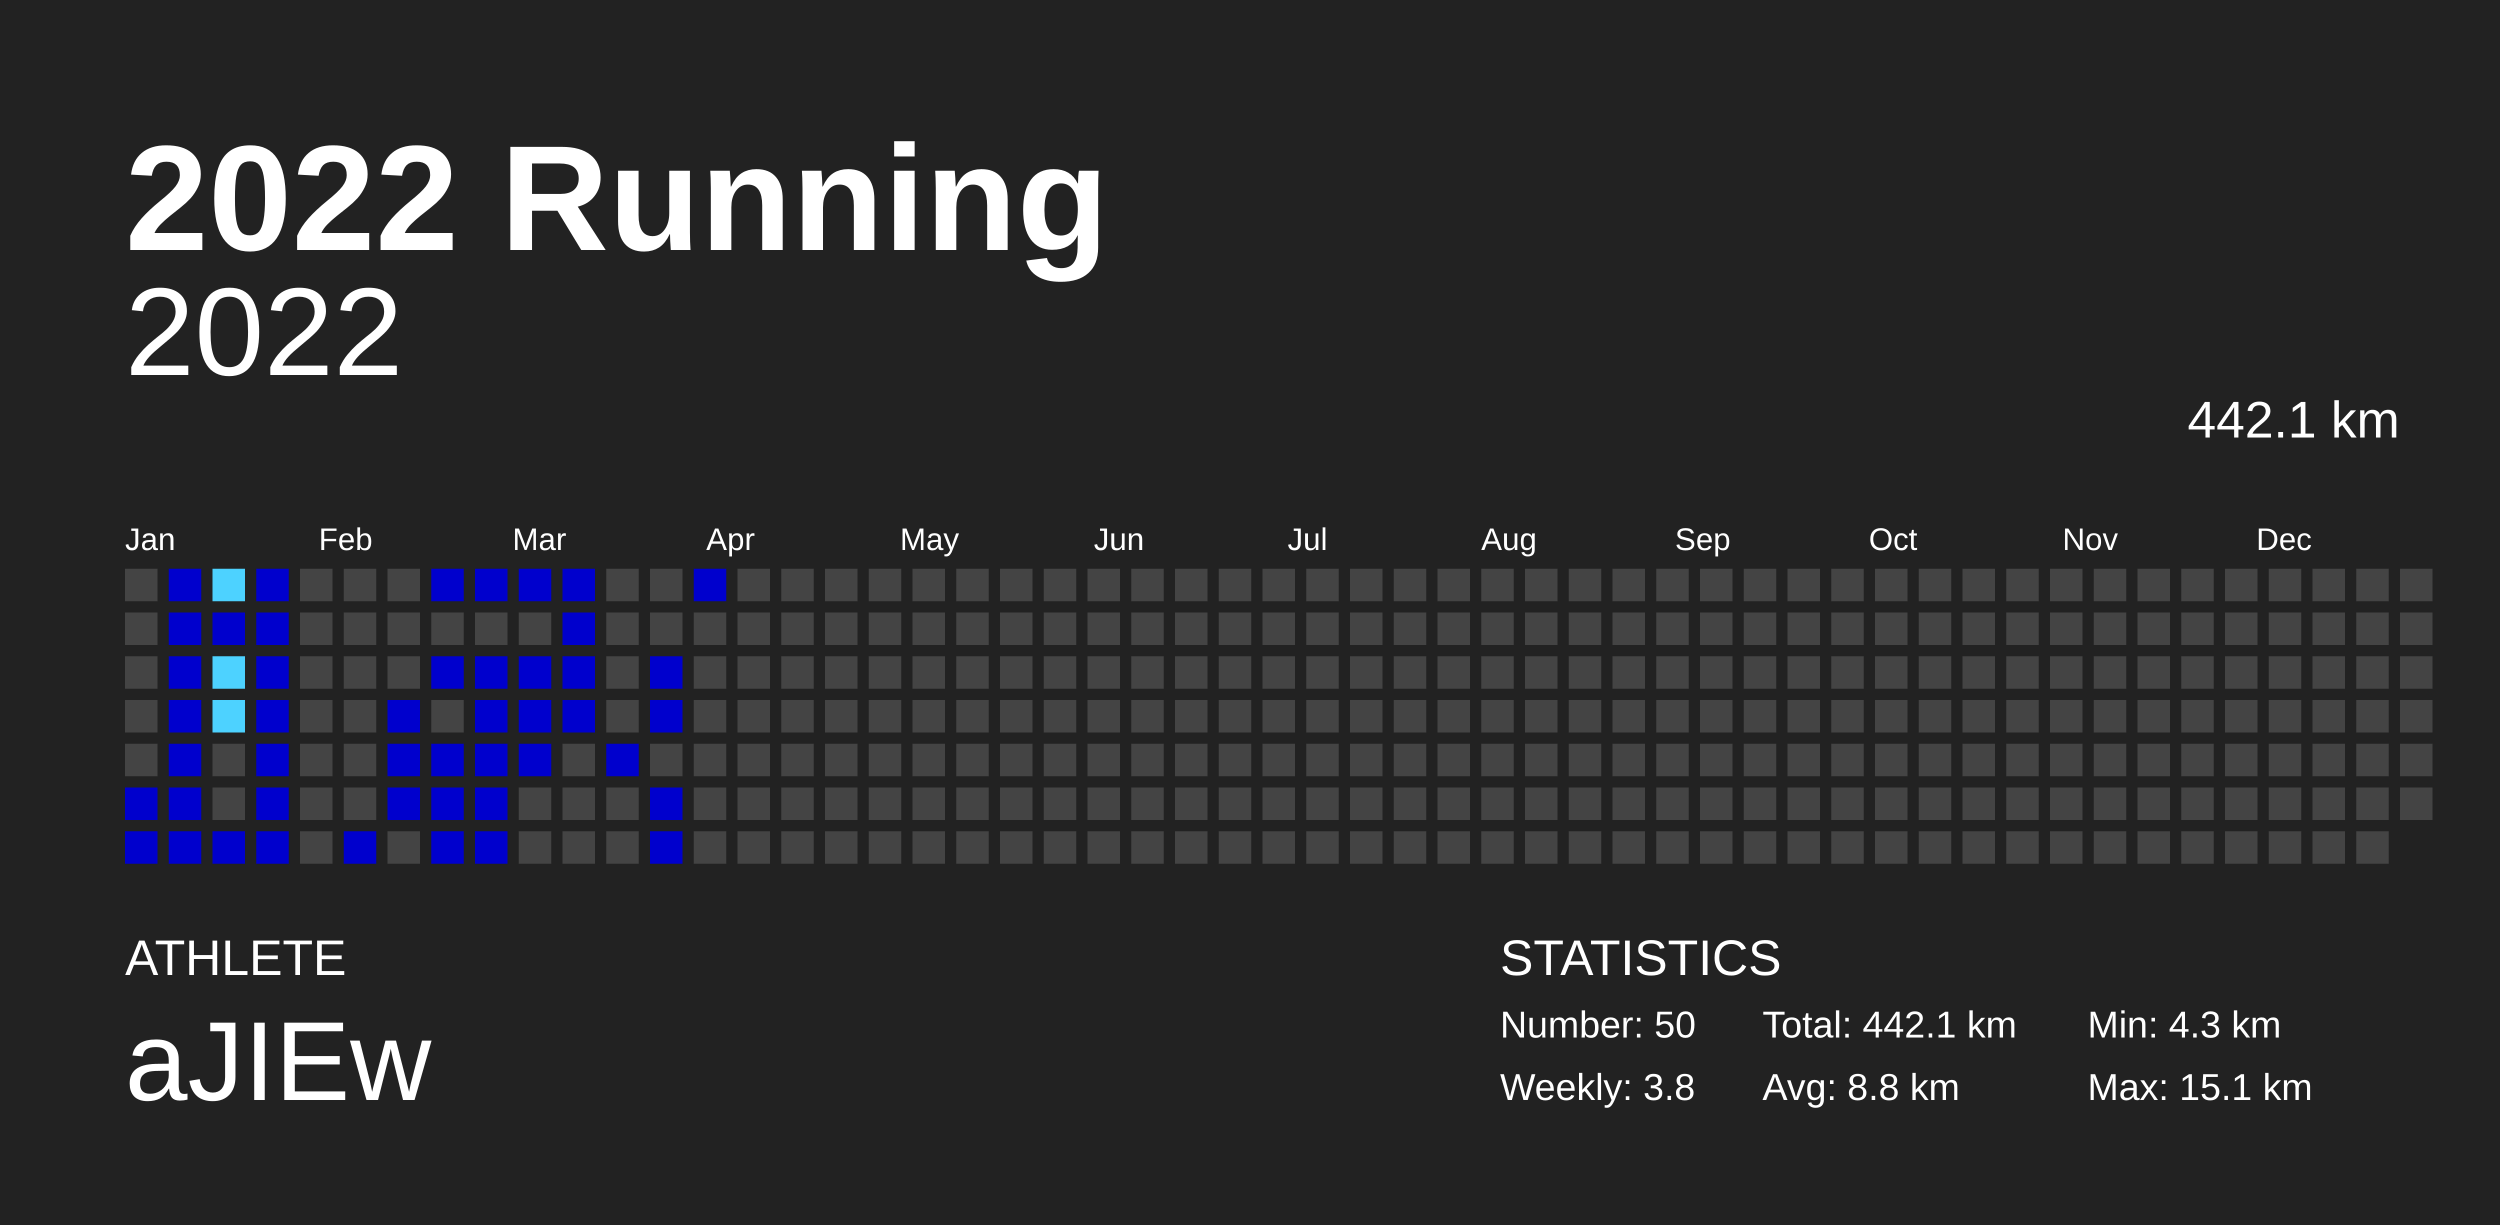
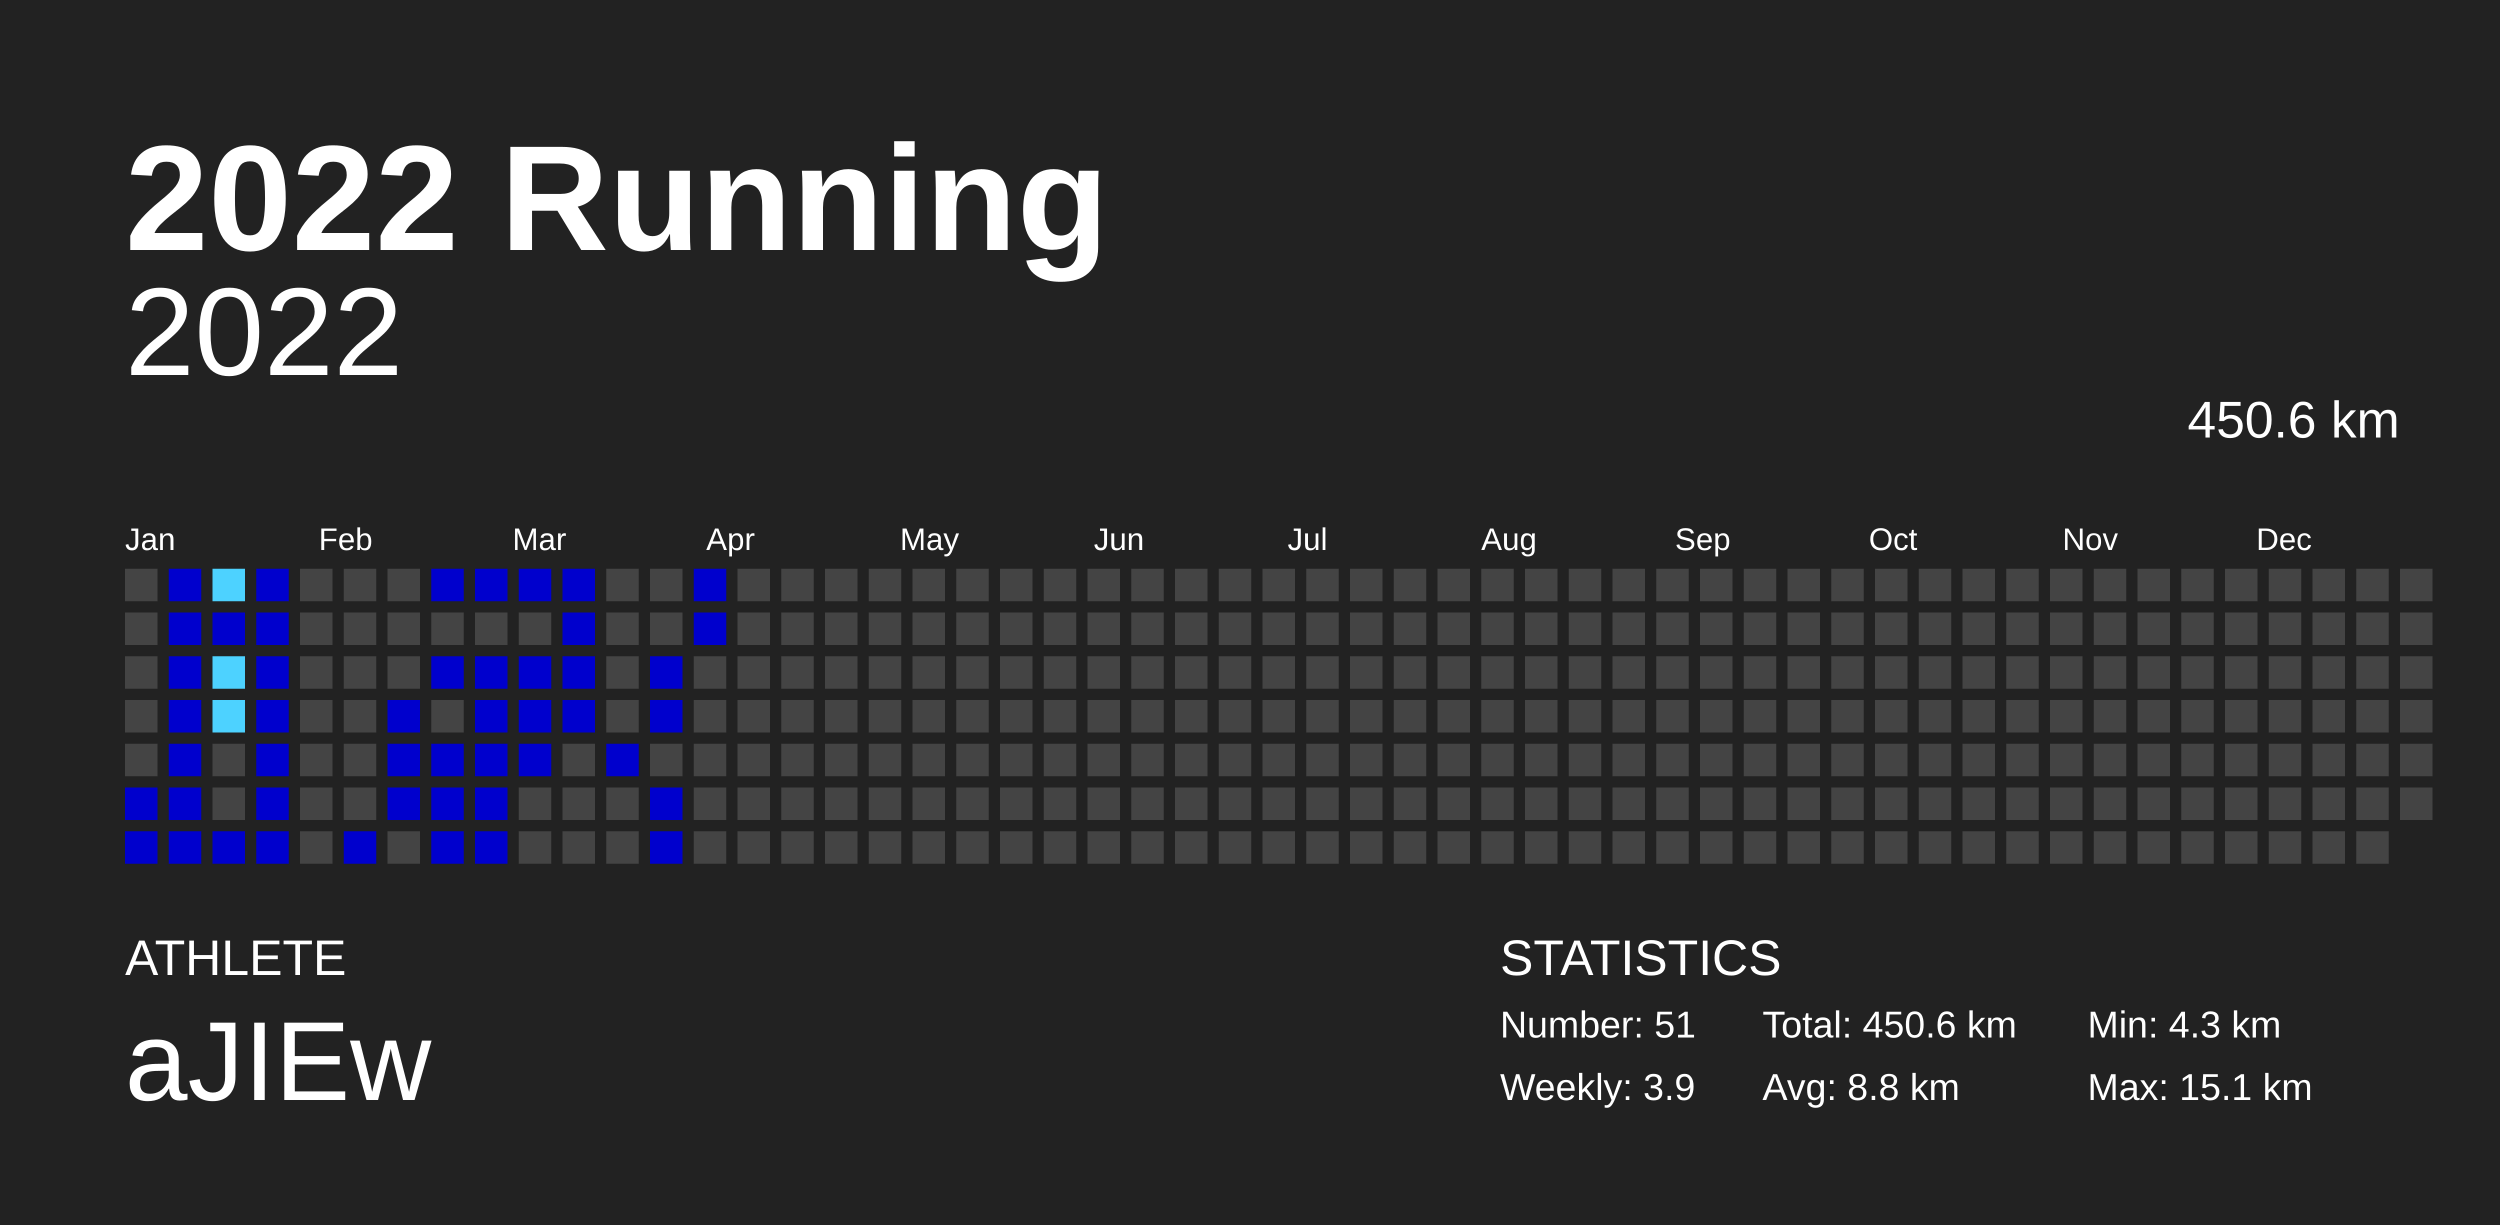
<svg xmlns="http://www.w3.org/2000/svg" baseProfile="full" height="98mm" version="1.1" viewBox="0,0,200,98" width="200mm">
  <defs />
  <rect fill="#222222" height="98" width="200" x="0" y="0" />
  <text fill="#FFFFFF" style="font-size:12px; font-family:Arial; font-weight:bold;" x="10" y="20">2022 Running</text>
  <text fill="#FFFFFF" style="font-size:4px; font-family:Arial" x="10" y="78">ATHLETE</text>
  <text fill="#FFFFFF" style="font-size:9px; font-family:Arial" x="10" y="88">aJIEw</text>
  <text fill="#FFFFFF" style="font-size:4px; font-family:Arial" x="120" y="78">STATISTICS</text>
-   <text fill="#FFFFFF" style="font-size:3px; font-family:Arial" x="120" y="83">Number: 50</text>
-   <text fill="#FFFFFF" style="font-size:3px; font-family:Arial" x="120" y="88">Weekly: 3.8</text>
-   <text fill="#FFFFFF" style="font-size:3px; font-family:Arial" x="141" y="83">Total: 442.1 km</text>
+   <text fill="#FFFFFF" style="font-size:3px; font-family:Arial" x="120" y="83">Number: 51</text>
+   <text fill="#FFFFFF" style="font-size:3px; font-family:Arial" x="120" y="88">Weekly: 3.9</text>
+   <text fill="#FFFFFF" style="font-size:3px; font-family:Arial" x="141" y="83">Total: 450.6 km</text>
  <text fill="#FFFFFF" style="font-size:3px; font-family:Arial" x="141" y="88">Avg: 8.8 km</text>
  <text fill="#FFFFFF" style="font-size:3px; font-family:Arial" x="167" y="83">Min: 4.3 km</text>
  <text fill="#FFFFFF" style="font-size:3px; font-family:Arial" x="167" y="88">Max: 15.1 km</text>
  <text alignment-baseline="hanging" fill="#FFFFFF" style="font-size:10.0px; font-family:Arial;" x="10" y="30">2022</text>
-   <text alignment-baseline="hanging" fill="#FFFFFF" style="font-size:4.125px; font-family:Arial;" x="175" y="35">442.1 km</text>
+   <text alignment-baseline="hanging" fill="#FFFFFF" style="font-size:4.125px; font-family:Arial;" x="175" y="35">450.6 km</text>
  <text fill="#FFFFFF" style="font-size:2.5px; font-family:Arial" x="10.0" y="44">Jan</text>
  <text fill="#FFFFFF" style="font-size:2.5px; font-family:Arial" x="25.5" y="44">Feb</text>
  <text fill="#FFFFFF" style="font-size:2.5px; font-family:Arial" x="41.0" y="44">Mar</text>
  <text fill="#FFFFFF" style="font-size:2.5px; font-family:Arial" x="56.5" y="44">Apr</text>
  <text fill="#FFFFFF" style="font-size:2.5px; font-family:Arial" x="72.0" y="44">May</text>
  <text fill="#FFFFFF" style="font-size:2.5px; font-family:Arial" x="87.5" y="44">Jun</text>
  <text fill="#FFFFFF" style="font-size:2.5px; font-family:Arial" x="103.0" y="44">Jul</text>
  <text fill="#FFFFFF" style="font-size:2.5px; font-family:Arial" x="118.5" y="44">Aug</text>
  <text fill="#FFFFFF" style="font-size:2.5px; font-family:Arial" x="134.0" y="44">Sep</text>
  <text fill="#FFFFFF" style="font-size:2.5px; font-family:Arial" x="149.5" y="44">Oct</text>
  <text fill="#FFFFFF" style="font-size:2.5px; font-family:Arial" x="165.0" y="44">Nov</text>
  <text fill="#FFFFFF" style="font-size:2.5px; font-family:Arial" x="180.5" y="44">Dec</text>
  <rect fill="#444444" height="2.6" width="2.6" x="10.0" y="45.5" />
  <rect fill="#444444" height="2.6" width="2.6" x="10.0" y="49.0" />
  <rect fill="#444444" height="2.6" width="2.6" x="10.0" y="52.5" />
  <rect fill="#444444" height="2.6" width="2.6" x="10.0" y="56.0" />
  <rect fill="#444444" height="2.6" width="2.6" x="10.0" y="59.5" />
  <rect fill="mediumblue" height="2.6" width="2.6" x="10.0" y="63.0" />
  <rect fill="mediumblue" height="2.6" width="2.6" x="10.0" y="66.5" />
  <rect fill="mediumblue" height="2.6" width="2.6" x="13.5" y="45.5" />
  <rect fill="mediumblue" height="2.6" width="2.6" x="13.5" y="49.0" />
  <rect fill="mediumblue" height="2.6" width="2.6" x="13.5" y="52.5" />
  <rect fill="mediumblue" height="2.6" width="2.6" x="13.5" y="56.0" />
  <rect fill="mediumblue" height="2.6" width="2.6" x="13.5" y="59.5" />
  <rect fill="mediumblue" height="2.6" width="2.6" x="13.5" y="63.0" />
  <rect fill="mediumblue" height="2.6" width="2.6" x="13.5" y="66.5" />
  <rect fill="#4dd2ff" height="2.6" width="2.6" x="17.0" y="45.5" />
  <rect fill="mediumblue" height="2.6" width="2.6" x="17.0" y="49.0" />
  <rect fill="#4dd2ff" height="2.6" width="2.6" x="17.0" y="52.5" />
  <rect fill="#4dd2ff" height="2.6" width="2.6" x="17.0" y="56.0" />
  <rect fill="#444444" height="2.6" width="2.6" x="17.0" y="59.5" />
  <rect fill="#444444" height="2.6" width="2.6" x="17.0" y="63.0" />
  <rect fill="mediumblue" height="2.6" width="2.6" x="17.0" y="66.5" />
  <rect fill="mediumblue" height="2.6" width="2.6" x="20.5" y="45.5" />
  <rect fill="mediumblue" height="2.6" width="2.6" x="20.5" y="49.0" />
  <rect fill="mediumblue" height="2.6" width="2.6" x="20.5" y="52.5" />
  <rect fill="mediumblue" height="2.6" width="2.6" x="20.5" y="56.0" />
  <rect fill="mediumblue" height="2.6" width="2.6" x="20.5" y="59.5" />
  <rect fill="mediumblue" height="2.6" width="2.6" x="20.5" y="63.0" />
  <rect fill="mediumblue" height="2.6" width="2.6" x="20.5" y="66.5" />
  <rect fill="#444444" height="2.6" width="2.6" x="24.0" y="45.5" />
  <rect fill="#444444" height="2.6" width="2.6" x="24.0" y="49.0" />
  <rect fill="#444444" height="2.6" width="2.6" x="24.0" y="52.5" />
  <rect fill="#444444" height="2.6" width="2.6" x="24.0" y="56.0" />
  <rect fill="#444444" height="2.6" width="2.6" x="24.0" y="59.5" />
  <rect fill="#444444" height="2.6" width="2.6" x="24.0" y="63.0" />
  <rect fill="#444444" height="2.6" width="2.6" x="24.0" y="66.5" />
  <rect fill="#444444" height="2.6" width="2.6" x="27.5" y="45.5" />
  <rect fill="#444444" height="2.6" width="2.6" x="27.5" y="49.0" />
  <rect fill="#444444" height="2.6" width="2.6" x="27.5" y="52.5" />
  <rect fill="#444444" height="2.6" width="2.6" x="27.5" y="56.0" />
  <rect fill="#444444" height="2.6" width="2.6" x="27.5" y="59.5" />
  <rect fill="#444444" height="2.6" width="2.6" x="27.5" y="63.0" />
  <rect fill="mediumblue" height="2.6" width="2.6" x="27.5" y="66.5" />
  <rect fill="#444444" height="2.6" width="2.6" x="31.0" y="45.5" />
  <rect fill="#444444" height="2.6" width="2.6" x="31.0" y="49.0" />
  <rect fill="#444444" height="2.6" width="2.6" x="31.0" y="52.5" />
  <rect fill="mediumblue" height="2.6" width="2.6" x="31.0" y="56.0" />
  <rect fill="mediumblue" height="2.6" width="2.6" x="31.0" y="59.5" />
  <rect fill="mediumblue" height="2.6" width="2.6" x="31.0" y="63.0" />
  <rect fill="#444444" height="2.6" width="2.6" x="31.0" y="66.5" />
  <rect fill="mediumblue" height="2.6" width="2.6" x="34.5" y="45.5" />
  <rect fill="#444444" height="2.6" width="2.6" x="34.5" y="49.0" />
  <rect fill="mediumblue" height="2.6" width="2.6" x="34.5" y="52.5" />
  <rect fill="#444444" height="2.6" width="2.6" x="34.5" y="56.0" />
  <rect fill="mediumblue" height="2.6" width="2.6" x="34.5" y="59.5" />
  <rect fill="mediumblue" height="2.6" width="2.6" x="34.5" y="63.0" />
  <rect fill="mediumblue" height="2.6" width="2.6" x="34.5" y="66.5" />
  <rect fill="mediumblue" height="2.6" width="2.6" x="38.0" y="45.5" />
  <rect fill="#444444" height="2.6" width="2.6" x="38.0" y="49.0" />
  <rect fill="mediumblue" height="2.6" width="2.6" x="38.0" y="52.5" />
  <rect fill="mediumblue" height="2.6" width="2.6" x="38.0" y="56.0" />
  <rect fill="mediumblue" height="2.6" width="2.6" x="38.0" y="59.5" />
  <rect fill="mediumblue" height="2.6" width="2.6" x="38.0" y="63.0" />
  <rect fill="mediumblue" height="2.6" width="2.6" x="38.0" y="66.5" />
  <rect fill="mediumblue" height="2.6" width="2.6" x="41.5" y="45.5" />
  <rect fill="#444444" height="2.6" width="2.6" x="41.5" y="49.0" />
  <rect fill="mediumblue" height="2.6" width="2.6" x="41.5" y="52.5" />
  <rect fill="mediumblue" height="2.6" width="2.6" x="41.5" y="56.0" />
  <rect fill="mediumblue" height="2.6" width="2.6" x="41.5" y="59.5" />
  <rect fill="#444444" height="2.6" width="2.6" x="41.5" y="63.0" />
  <rect fill="#444444" height="2.6" width="2.6" x="41.5" y="66.5" />
  <rect fill="mediumblue" height="2.6" width="2.6" x="45.0" y="45.5" />
  <rect fill="mediumblue" height="2.6" width="2.6" x="45.0" y="49.0" />
  <rect fill="mediumblue" height="2.6" width="2.6" x="45.0" y="52.5" />
  <rect fill="mediumblue" height="2.6" width="2.6" x="45.0" y="56.0" />
  <rect fill="#444444" height="2.6" width="2.6" x="45.0" y="59.5" />
  <rect fill="#444444" height="2.6" width="2.6" x="45.0" y="63.0" />
  <rect fill="#444444" height="2.6" width="2.6" x="45.0" y="66.5" />
  <rect fill="#444444" height="2.6" width="2.6" x="48.5" y="45.5" />
  <rect fill="#444444" height="2.6" width="2.6" x="48.5" y="49.0" />
  <rect fill="#444444" height="2.6" width="2.6" x="48.5" y="52.5" />
  <rect fill="#444444" height="2.6" width="2.6" x="48.5" y="56.0" />
  <rect fill="mediumblue" height="2.6" width="2.6" x="48.5" y="59.5" />
  <rect fill="#444444" height="2.6" width="2.6" x="48.5" y="63.0" />
  <rect fill="#444444" height="2.6" width="2.6" x="48.5" y="66.5" />
  <rect fill="#444444" height="2.6" width="2.6" x="52.0" y="45.5" />
  <rect fill="#444444" height="2.6" width="2.6" x="52.0" y="49.0" />
  <rect fill="mediumblue" height="2.6" width="2.6" x="52.0" y="52.5" />
  <rect fill="mediumblue" height="2.6" width="2.6" x="52.0" y="56.0" />
  <rect fill="#444444" height="2.6" width="2.6" x="52.0" y="59.5" />
  <rect fill="mediumblue" height="2.6" width="2.6" x="52.0" y="63.0" />
  <rect fill="mediumblue" height="2.6" width="2.6" x="52.0" y="66.5" />
  <rect fill="mediumblue" height="2.6" width="2.6" x="55.5" y="45.5" />
-   <rect fill="#444444" height="2.6" width="2.6" x="55.5" y="49.0" />
+   <rect fill="mediumblue" height="2.6" width="2.6" x="55.5" y="49.0" />
  <rect fill="#444444" height="2.6" width="2.6" x="55.5" y="52.5" />
  <rect fill="#444444" height="2.6" width="2.6" x="55.5" y="56.0" />
  <rect fill="#444444" height="2.6" width="2.6" x="55.5" y="59.5" />
  <rect fill="#444444" height="2.6" width="2.6" x="55.5" y="63.0" />
  <rect fill="#444444" height="2.6" width="2.6" x="55.5" y="66.5" />
  <rect fill="#444444" height="2.6" width="2.6" x="59.0" y="45.5" />
  <rect fill="#444444" height="2.6" width="2.6" x="59.0" y="49.0" />
  <rect fill="#444444" height="2.6" width="2.6" x="59.0" y="52.5" />
  <rect fill="#444444" height="2.6" width="2.6" x="59.0" y="56.0" />
  <rect fill="#444444" height="2.6" width="2.6" x="59.0" y="59.5" />
  <rect fill="#444444" height="2.6" width="2.6" x="59.0" y="63.0" />
  <rect fill="#444444" height="2.6" width="2.6" x="59.0" y="66.5" />
  <rect fill="#444444" height="2.6" width="2.6" x="62.5" y="45.5" />
  <rect fill="#444444" height="2.6" width="2.6" x="62.5" y="49.0" />
  <rect fill="#444444" height="2.6" width="2.6" x="62.5" y="52.5" />
  <rect fill="#444444" height="2.6" width="2.6" x="62.5" y="56.0" />
  <rect fill="#444444" height="2.6" width="2.6" x="62.5" y="59.5" />
  <rect fill="#444444" height="2.6" width="2.6" x="62.5" y="63.0" />
  <rect fill="#444444" height="2.6" width="2.6" x="62.5" y="66.5" />
  <rect fill="#444444" height="2.6" width="2.6" x="66.0" y="45.5" />
  <rect fill="#444444" height="2.6" width="2.6" x="66.0" y="49.0" />
  <rect fill="#444444" height="2.6" width="2.6" x="66.0" y="52.5" />
  <rect fill="#444444" height="2.6" width="2.6" x="66.0" y="56.0" />
  <rect fill="#444444" height="2.6" width="2.6" x="66.0" y="59.5" />
  <rect fill="#444444" height="2.6" width="2.6" x="66.0" y="63.0" />
  <rect fill="#444444" height="2.6" width="2.6" x="66.0" y="66.5" />
  <rect fill="#444444" height="2.6" width="2.6" x="69.5" y="45.5" />
  <rect fill="#444444" height="2.6" width="2.6" x="69.5" y="49.0" />
  <rect fill="#444444" height="2.6" width="2.6" x="69.5" y="52.5" />
  <rect fill="#444444" height="2.6" width="2.6" x="69.5" y="56.0" />
  <rect fill="#444444" height="2.6" width="2.6" x="69.5" y="59.5" />
  <rect fill="#444444" height="2.6" width="2.6" x="69.5" y="63.0" />
  <rect fill="#444444" height="2.6" width="2.6" x="69.5" y="66.5" />
  <rect fill="#444444" height="2.6" width="2.6" x="73.0" y="45.5" />
  <rect fill="#444444" height="2.6" width="2.6" x="73.0" y="49.0" />
  <rect fill="#444444" height="2.6" width="2.6" x="73.0" y="52.5" />
  <rect fill="#444444" height="2.6" width="2.6" x="73.0" y="56.0" />
  <rect fill="#444444" height="2.6" width="2.6" x="73.0" y="59.5" />
  <rect fill="#444444" height="2.6" width="2.6" x="73.0" y="63.0" />
  <rect fill="#444444" height="2.6" width="2.6" x="73.0" y="66.5" />
  <rect fill="#444444" height="2.6" width="2.6" x="76.5" y="45.5" />
  <rect fill="#444444" height="2.6" width="2.6" x="76.5" y="49.0" />
  <rect fill="#444444" height="2.6" width="2.6" x="76.5" y="52.5" />
  <rect fill="#444444" height="2.6" width="2.6" x="76.5" y="56.0" />
  <rect fill="#444444" height="2.6" width="2.6" x="76.5" y="59.5" />
  <rect fill="#444444" height="2.6" width="2.6" x="76.5" y="63.0" />
  <rect fill="#444444" height="2.6" width="2.6" x="76.5" y="66.5" />
  <rect fill="#444444" height="2.6" width="2.6" x="80.0" y="45.5" />
  <rect fill="#444444" height="2.6" width="2.6" x="80.0" y="49.0" />
  <rect fill="#444444" height="2.6" width="2.6" x="80.0" y="52.5" />
  <rect fill="#444444" height="2.6" width="2.6" x="80.0" y="56.0" />
  <rect fill="#444444" height="2.6" width="2.6" x="80.0" y="59.5" />
  <rect fill="#444444" height="2.6" width="2.6" x="80.0" y="63.0" />
  <rect fill="#444444" height="2.6" width="2.6" x="80.0" y="66.5" />
  <rect fill="#444444" height="2.6" width="2.6" x="83.5" y="45.5" />
  <rect fill="#444444" height="2.6" width="2.6" x="83.5" y="49.0" />
  <rect fill="#444444" height="2.6" width="2.6" x="83.5" y="52.5" />
  <rect fill="#444444" height="2.6" width="2.6" x="83.5" y="56.0" />
  <rect fill="#444444" height="2.6" width="2.6" x="83.5" y="59.5" />
  <rect fill="#444444" height="2.6" width="2.6" x="83.5" y="63.0" />
  <rect fill="#444444" height="2.6" width="2.6" x="83.5" y="66.5" />
  <rect fill="#444444" height="2.6" width="2.6" x="87.0" y="45.5" />
  <rect fill="#444444" height="2.6" width="2.6" x="87.0" y="49.0" />
  <rect fill="#444444" height="2.6" width="2.6" x="87.0" y="52.5" />
  <rect fill="#444444" height="2.6" width="2.6" x="87.0" y="56.0" />
  <rect fill="#444444" height="2.6" width="2.6" x="87.0" y="59.5" />
  <rect fill="#444444" height="2.6" width="2.6" x="87.0" y="63.0" />
  <rect fill="#444444" height="2.6" width="2.6" x="87.0" y="66.5" />
  <rect fill="#444444" height="2.6" width="2.6" x="90.5" y="45.5" />
  <rect fill="#444444" height="2.6" width="2.6" x="90.5" y="49.0" />
  <rect fill="#444444" height="2.6" width="2.6" x="90.5" y="52.5" />
  <rect fill="#444444" height="2.6" width="2.6" x="90.5" y="56.0" />
  <rect fill="#444444" height="2.6" width="2.6" x="90.5" y="59.5" />
  <rect fill="#444444" height="2.6" width="2.6" x="90.5" y="63.0" />
  <rect fill="#444444" height="2.6" width="2.6" x="90.5" y="66.5" />
  <rect fill="#444444" height="2.6" width="2.6" x="94.0" y="45.5" />
  <rect fill="#444444" height="2.6" width="2.6" x="94.0" y="49.0" />
  <rect fill="#444444" height="2.6" width="2.6" x="94.0" y="52.5" />
  <rect fill="#444444" height="2.6" width="2.6" x="94.0" y="56.0" />
  <rect fill="#444444" height="2.6" width="2.6" x="94.0" y="59.5" />
  <rect fill="#444444" height="2.6" width="2.6" x="94.0" y="63.0" />
  <rect fill="#444444" height="2.6" width="2.6" x="94.0" y="66.5" />
  <rect fill="#444444" height="2.6" width="2.6" x="97.5" y="45.5" />
  <rect fill="#444444" height="2.6" width="2.6" x="97.5" y="49.0" />
  <rect fill="#444444" height="2.6" width="2.6" x="97.5" y="52.5" />
  <rect fill="#444444" height="2.6" width="2.6" x="97.5" y="56.0" />
  <rect fill="#444444" height="2.6" width="2.6" x="97.5" y="59.5" />
  <rect fill="#444444" height="2.6" width="2.6" x="97.5" y="63.0" />
  <rect fill="#444444" height="2.6" width="2.6" x="97.5" y="66.5" />
  <rect fill="#444444" height="2.6" width="2.6" x="101.0" y="45.5" />
  <rect fill="#444444" height="2.6" width="2.6" x="101.0" y="49.0" />
  <rect fill="#444444" height="2.6" width="2.6" x="101.0" y="52.5" />
  <rect fill="#444444" height="2.6" width="2.6" x="101.0" y="56.0" />
  <rect fill="#444444" height="2.6" width="2.6" x="101.0" y="59.5" />
  <rect fill="#444444" height="2.6" width="2.6" x="101.0" y="63.0" />
  <rect fill="#444444" height="2.6" width="2.6" x="101.0" y="66.5" />
  <rect fill="#444444" height="2.6" width="2.6" x="104.5" y="45.5" />
  <rect fill="#444444" height="2.6" width="2.6" x="104.5" y="49.0" />
  <rect fill="#444444" height="2.6" width="2.6" x="104.5" y="52.5" />
  <rect fill="#444444" height="2.6" width="2.6" x="104.5" y="56.0" />
  <rect fill="#444444" height="2.6" width="2.6" x="104.5" y="59.5" />
  <rect fill="#444444" height="2.6" width="2.6" x="104.5" y="63.0" />
  <rect fill="#444444" height="2.6" width="2.6" x="104.5" y="66.5" />
  <rect fill="#444444" height="2.6" width="2.6" x="108.0" y="45.5" />
  <rect fill="#444444" height="2.6" width="2.6" x="108.0" y="49.0" />
  <rect fill="#444444" height="2.6" width="2.6" x="108.0" y="52.5" />
  <rect fill="#444444" height="2.6" width="2.6" x="108.0" y="56.0" />
  <rect fill="#444444" height="2.6" width="2.6" x="108.0" y="59.5" />
  <rect fill="#444444" height="2.6" width="2.6" x="108.0" y="63.0" />
  <rect fill="#444444" height="2.6" width="2.6" x="108.0" y="66.5" />
  <rect fill="#444444" height="2.6" width="2.6" x="111.5" y="45.5" />
  <rect fill="#444444" height="2.6" width="2.6" x="111.5" y="49.0" />
  <rect fill="#444444" height="2.6" width="2.6" x="111.5" y="52.5" />
  <rect fill="#444444" height="2.6" width="2.6" x="111.5" y="56.0" />
  <rect fill="#444444" height="2.6" width="2.6" x="111.5" y="59.5" />
  <rect fill="#444444" height="2.6" width="2.6" x="111.5" y="63.0" />
  <rect fill="#444444" height="2.6" width="2.6" x="111.5" y="66.5" />
  <rect fill="#444444" height="2.6" width="2.6" x="115.0" y="45.5" />
  <rect fill="#444444" height="2.6" width="2.6" x="115.0" y="49.0" />
  <rect fill="#444444" height="2.6" width="2.6" x="115.0" y="52.5" />
  <rect fill="#444444" height="2.6" width="2.6" x="115.0" y="56.0" />
  <rect fill="#444444" height="2.6" width="2.6" x="115.0" y="59.5" />
  <rect fill="#444444" height="2.6" width="2.6" x="115.0" y="63.0" />
  <rect fill="#444444" height="2.6" width="2.6" x="115.0" y="66.5" />
  <rect fill="#444444" height="2.6" width="2.6" x="118.5" y="45.5" />
  <rect fill="#444444" height="2.6" width="2.6" x="118.5" y="49.0" />
  <rect fill="#444444" height="2.6" width="2.6" x="118.5" y="52.5" />
  <rect fill="#444444" height="2.6" width="2.6" x="118.5" y="56.0" />
  <rect fill="#444444" height="2.6" width="2.6" x="118.5" y="59.5" />
  <rect fill="#444444" height="2.6" width="2.6" x="118.5" y="63.0" />
  <rect fill="#444444" height="2.6" width="2.6" x="118.5" y="66.5" />
  <rect fill="#444444" height="2.6" width="2.6" x="122.0" y="45.5" />
  <rect fill="#444444" height="2.6" width="2.6" x="122.0" y="49.0" />
  <rect fill="#444444" height="2.6" width="2.6" x="122.0" y="52.5" />
  <rect fill="#444444" height="2.6" width="2.6" x="122.0" y="56.0" />
  <rect fill="#444444" height="2.6" width="2.6" x="122.0" y="59.5" />
  <rect fill="#444444" height="2.6" width="2.6" x="122.0" y="63.0" />
  <rect fill="#444444" height="2.6" width="2.6" x="122.0" y="66.5" />
  <rect fill="#444444" height="2.6" width="2.6" x="125.5" y="45.5" />
  <rect fill="#444444" height="2.6" width="2.6" x="125.5" y="49.0" />
  <rect fill="#444444" height="2.6" width="2.6" x="125.5" y="52.5" />
  <rect fill="#444444" height="2.6" width="2.6" x="125.5" y="56.0" />
  <rect fill="#444444" height="2.6" width="2.6" x="125.5" y="59.5" />
  <rect fill="#444444" height="2.6" width="2.6" x="125.5" y="63.0" />
  <rect fill="#444444" height="2.6" width="2.6" x="125.5" y="66.5" />
  <rect fill="#444444" height="2.6" width="2.6" x="129.0" y="45.5" />
  <rect fill="#444444" height="2.6" width="2.6" x="129.0" y="49.0" />
  <rect fill="#444444" height="2.6" width="2.6" x="129.0" y="52.5" />
  <rect fill="#444444" height="2.6" width="2.6" x="129.0" y="56.0" />
  <rect fill="#444444" height="2.6" width="2.6" x="129.0" y="59.5" />
  <rect fill="#444444" height="2.6" width="2.6" x="129.0" y="63.0" />
  <rect fill="#444444" height="2.6" width="2.6" x="129.0" y="66.5" />
  <rect fill="#444444" height="2.6" width="2.6" x="132.5" y="45.5" />
  <rect fill="#444444" height="2.6" width="2.6" x="132.5" y="49.0" />
  <rect fill="#444444" height="2.6" width="2.6" x="132.5" y="52.5" />
  <rect fill="#444444" height="2.6" width="2.6" x="132.5" y="56.0" />
  <rect fill="#444444" height="2.6" width="2.6" x="132.5" y="59.5" />
  <rect fill="#444444" height="2.6" width="2.6" x="132.5" y="63.0" />
  <rect fill="#444444" height="2.6" width="2.6" x="132.5" y="66.5" />
  <rect fill="#444444" height="2.6" width="2.6" x="136.0" y="45.5" />
  <rect fill="#444444" height="2.6" width="2.6" x="136.0" y="49.0" />
  <rect fill="#444444" height="2.6" width="2.6" x="136.0" y="52.5" />
  <rect fill="#444444" height="2.6" width="2.6" x="136.0" y="56.0" />
  <rect fill="#444444" height="2.6" width="2.6" x="136.0" y="59.5" />
  <rect fill="#444444" height="2.6" width="2.6" x="136.0" y="63.0" />
  <rect fill="#444444" height="2.6" width="2.6" x="136.0" y="66.5" />
  <rect fill="#444444" height="2.6" width="2.6" x="139.5" y="45.5" />
  <rect fill="#444444" height="2.6" width="2.6" x="139.5" y="49.0" />
  <rect fill="#444444" height="2.6" width="2.6" x="139.5" y="52.5" />
  <rect fill="#444444" height="2.6" width="2.6" x="139.5" y="56.0" />
  <rect fill="#444444" height="2.6" width="2.6" x="139.5" y="59.5" />
  <rect fill="#444444" height="2.6" width="2.6" x="139.5" y="63.0" />
  <rect fill="#444444" height="2.6" width="2.6" x="139.5" y="66.5" />
  <rect fill="#444444" height="2.6" width="2.6" x="143.0" y="45.5" />
  <rect fill="#444444" height="2.6" width="2.6" x="143.0" y="49.0" />
  <rect fill="#444444" height="2.6" width="2.6" x="143.0" y="52.5" />
  <rect fill="#444444" height="2.6" width="2.6" x="143.0" y="56.0" />
  <rect fill="#444444" height="2.6" width="2.6" x="143.0" y="59.5" />
  <rect fill="#444444" height="2.6" width="2.6" x="143.0" y="63.0" />
  <rect fill="#444444" height="2.6" width="2.6" x="143.0" y="66.5" />
  <rect fill="#444444" height="2.6" width="2.6" x="146.5" y="45.5" />
  <rect fill="#444444" height="2.6" width="2.6" x="146.5" y="49.0" />
  <rect fill="#444444" height="2.6" width="2.6" x="146.5" y="52.5" />
  <rect fill="#444444" height="2.6" width="2.6" x="146.5" y="56.0" />
  <rect fill="#444444" height="2.6" width="2.6" x="146.5" y="59.5" />
  <rect fill="#444444" height="2.6" width="2.6" x="146.5" y="63.0" />
  <rect fill="#444444" height="2.6" width="2.6" x="146.5" y="66.5" />
  <rect fill="#444444" height="2.6" width="2.6" x="150.0" y="45.5" />
  <rect fill="#444444" height="2.6" width="2.6" x="150.0" y="49.0" />
  <rect fill="#444444" height="2.6" width="2.6" x="150.0" y="52.5" />
  <rect fill="#444444" height="2.6" width="2.6" x="150.0" y="56.0" />
  <rect fill="#444444" height="2.6" width="2.6" x="150.0" y="59.5" />
  <rect fill="#444444" height="2.6" width="2.6" x="150.0" y="63.0" />
  <rect fill="#444444" height="2.6" width="2.6" x="150.0" y="66.5" />
  <rect fill="#444444" height="2.6" width="2.6" x="153.5" y="45.5" />
  <rect fill="#444444" height="2.6" width="2.6" x="153.5" y="49.0" />
  <rect fill="#444444" height="2.6" width="2.6" x="153.5" y="52.5" />
  <rect fill="#444444" height="2.6" width="2.6" x="153.5" y="56.0" />
  <rect fill="#444444" height="2.6" width="2.6" x="153.5" y="59.5" />
  <rect fill="#444444" height="2.6" width="2.6" x="153.5" y="63.0" />
  <rect fill="#444444" height="2.6" width="2.6" x="153.5" y="66.5" />
  <rect fill="#444444" height="2.6" width="2.6" x="157.0" y="45.5" />
  <rect fill="#444444" height="2.6" width="2.6" x="157.0" y="49.0" />
  <rect fill="#444444" height="2.6" width="2.6" x="157.0" y="52.5" />
  <rect fill="#444444" height="2.6" width="2.6" x="157.0" y="56.0" />
  <rect fill="#444444" height="2.6" width="2.6" x="157.0" y="59.5" />
  <rect fill="#444444" height="2.6" width="2.6" x="157.0" y="63.0" />
  <rect fill="#444444" height="2.6" width="2.6" x="157.0" y="66.5" />
  <rect fill="#444444" height="2.6" width="2.6" x="160.5" y="45.5" />
  <rect fill="#444444" height="2.6" width="2.6" x="160.5" y="49.0" />
  <rect fill="#444444" height="2.6" width="2.6" x="160.5" y="52.5" />
  <rect fill="#444444" height="2.6" width="2.6" x="160.5" y="56.0" />
  <rect fill="#444444" height="2.6" width="2.6" x="160.5" y="59.5" />
  <rect fill="#444444" height="2.6" width="2.6" x="160.5" y="63.0" />
  <rect fill="#444444" height="2.6" width="2.6" x="160.5" y="66.5" />
  <rect fill="#444444" height="2.6" width="2.6" x="164.0" y="45.5" />
  <rect fill="#444444" height="2.6" width="2.6" x="164.0" y="49.0" />
  <rect fill="#444444" height="2.6" width="2.6" x="164.0" y="52.5" />
  <rect fill="#444444" height="2.6" width="2.6" x="164.0" y="56.0" />
  <rect fill="#444444" height="2.6" width="2.6" x="164.0" y="59.5" />
  <rect fill="#444444" height="2.6" width="2.6" x="164.0" y="63.0" />
  <rect fill="#444444" height="2.6" width="2.6" x="164.0" y="66.5" />
  <rect fill="#444444" height="2.6" width="2.6" x="167.5" y="45.5" />
  <rect fill="#444444" height="2.6" width="2.6" x="167.5" y="49.0" />
  <rect fill="#444444" height="2.6" width="2.6" x="167.5" y="52.5" />
  <rect fill="#444444" height="2.6" width="2.6" x="167.5" y="56.0" />
  <rect fill="#444444" height="2.6" width="2.6" x="167.5" y="59.5" />
  <rect fill="#444444" height="2.6" width="2.6" x="167.5" y="63.0" />
  <rect fill="#444444" height="2.6" width="2.6" x="167.5" y="66.5" />
  <rect fill="#444444" height="2.6" width="2.6" x="171.0" y="45.5" />
  <rect fill="#444444" height="2.6" width="2.6" x="171.0" y="49.0" />
  <rect fill="#444444" height="2.6" width="2.6" x="171.0" y="52.5" />
  <rect fill="#444444" height="2.6" width="2.6" x="171.0" y="56.0" />
  <rect fill="#444444" height="2.6" width="2.6" x="171.0" y="59.5" />
  <rect fill="#444444" height="2.6" width="2.6" x="171.0" y="63.0" />
  <rect fill="#444444" height="2.6" width="2.6" x="171.0" y="66.5" />
  <rect fill="#444444" height="2.6" width="2.6" x="174.5" y="45.5" />
  <rect fill="#444444" height="2.6" width="2.6" x="174.5" y="49.0" />
  <rect fill="#444444" height="2.6" width="2.6" x="174.5" y="52.5" />
  <rect fill="#444444" height="2.6" width="2.6" x="174.5" y="56.0" />
  <rect fill="#444444" height="2.6" width="2.6" x="174.5" y="59.5" />
  <rect fill="#444444" height="2.6" width="2.6" x="174.5" y="63.0" />
  <rect fill="#444444" height="2.6" width="2.6" x="174.5" y="66.5" />
  <rect fill="#444444" height="2.6" width="2.6" x="178.0" y="45.5" />
  <rect fill="#444444" height="2.6" width="2.6" x="178.0" y="49.0" />
  <rect fill="#444444" height="2.6" width="2.6" x="178.0" y="52.5" />
  <rect fill="#444444" height="2.6" width="2.6" x="178.0" y="56.0" />
  <rect fill="#444444" height="2.6" width="2.6" x="178.0" y="59.5" />
  <rect fill="#444444" height="2.6" width="2.6" x="178.0" y="63.0" />
  <rect fill="#444444" height="2.6" width="2.6" x="178.0" y="66.5" />
  <rect fill="#444444" height="2.6" width="2.6" x="181.5" y="45.5" />
  <rect fill="#444444" height="2.6" width="2.6" x="181.5" y="49.0" />
  <rect fill="#444444" height="2.6" width="2.6" x="181.5" y="52.5" />
  <rect fill="#444444" height="2.6" width="2.6" x="181.5" y="56.0" />
  <rect fill="#444444" height="2.6" width="2.6" x="181.5" y="59.5" />
  <rect fill="#444444" height="2.6" width="2.6" x="181.5" y="63.0" />
  <rect fill="#444444" height="2.6" width="2.6" x="181.5" y="66.5" />
  <rect fill="#444444" height="2.6" width="2.6" x="185.0" y="45.5" />
  <rect fill="#444444" height="2.6" width="2.6" x="185.0" y="49.0" />
  <rect fill="#444444" height="2.6" width="2.6" x="185.0" y="52.5" />
  <rect fill="#444444" height="2.6" width="2.6" x="185.0" y="56.0" />
  <rect fill="#444444" height="2.6" width="2.6" x="185.0" y="59.5" />
  <rect fill="#444444" height="2.6" width="2.6" x="185.0" y="63.0" />
  <rect fill="#444444" height="2.6" width="2.6" x="185.0" y="66.5" />
  <rect fill="#444444" height="2.6" width="2.6" x="188.5" y="45.5" />
  <rect fill="#444444" height="2.6" width="2.6" x="188.5" y="49.0" />
  <rect fill="#444444" height="2.6" width="2.6" x="188.5" y="52.5" />
  <rect fill="#444444" height="2.6" width="2.6" x="188.5" y="56.0" />
  <rect fill="#444444" height="2.6" width="2.6" x="188.5" y="59.5" />
  <rect fill="#444444" height="2.6" width="2.6" x="188.5" y="63.0" />
  <rect fill="#444444" height="2.6" width="2.6" x="188.5" y="66.5" />
  <rect fill="#444444" height="2.6" width="2.6" x="192.0" y="45.5" />
  <rect fill="#444444" height="2.6" width="2.6" x="192.0" y="49.0" />
  <rect fill="#444444" height="2.6" width="2.6" x="192.0" y="52.5" />
  <rect fill="#444444" height="2.6" width="2.6" x="192.0" y="56.0" />
  <rect fill="#444444" height="2.6" width="2.6" x="192.0" y="59.5" />
  <rect fill="#444444" height="2.6" width="2.6" x="192.0" y="63.0" />
</svg>
